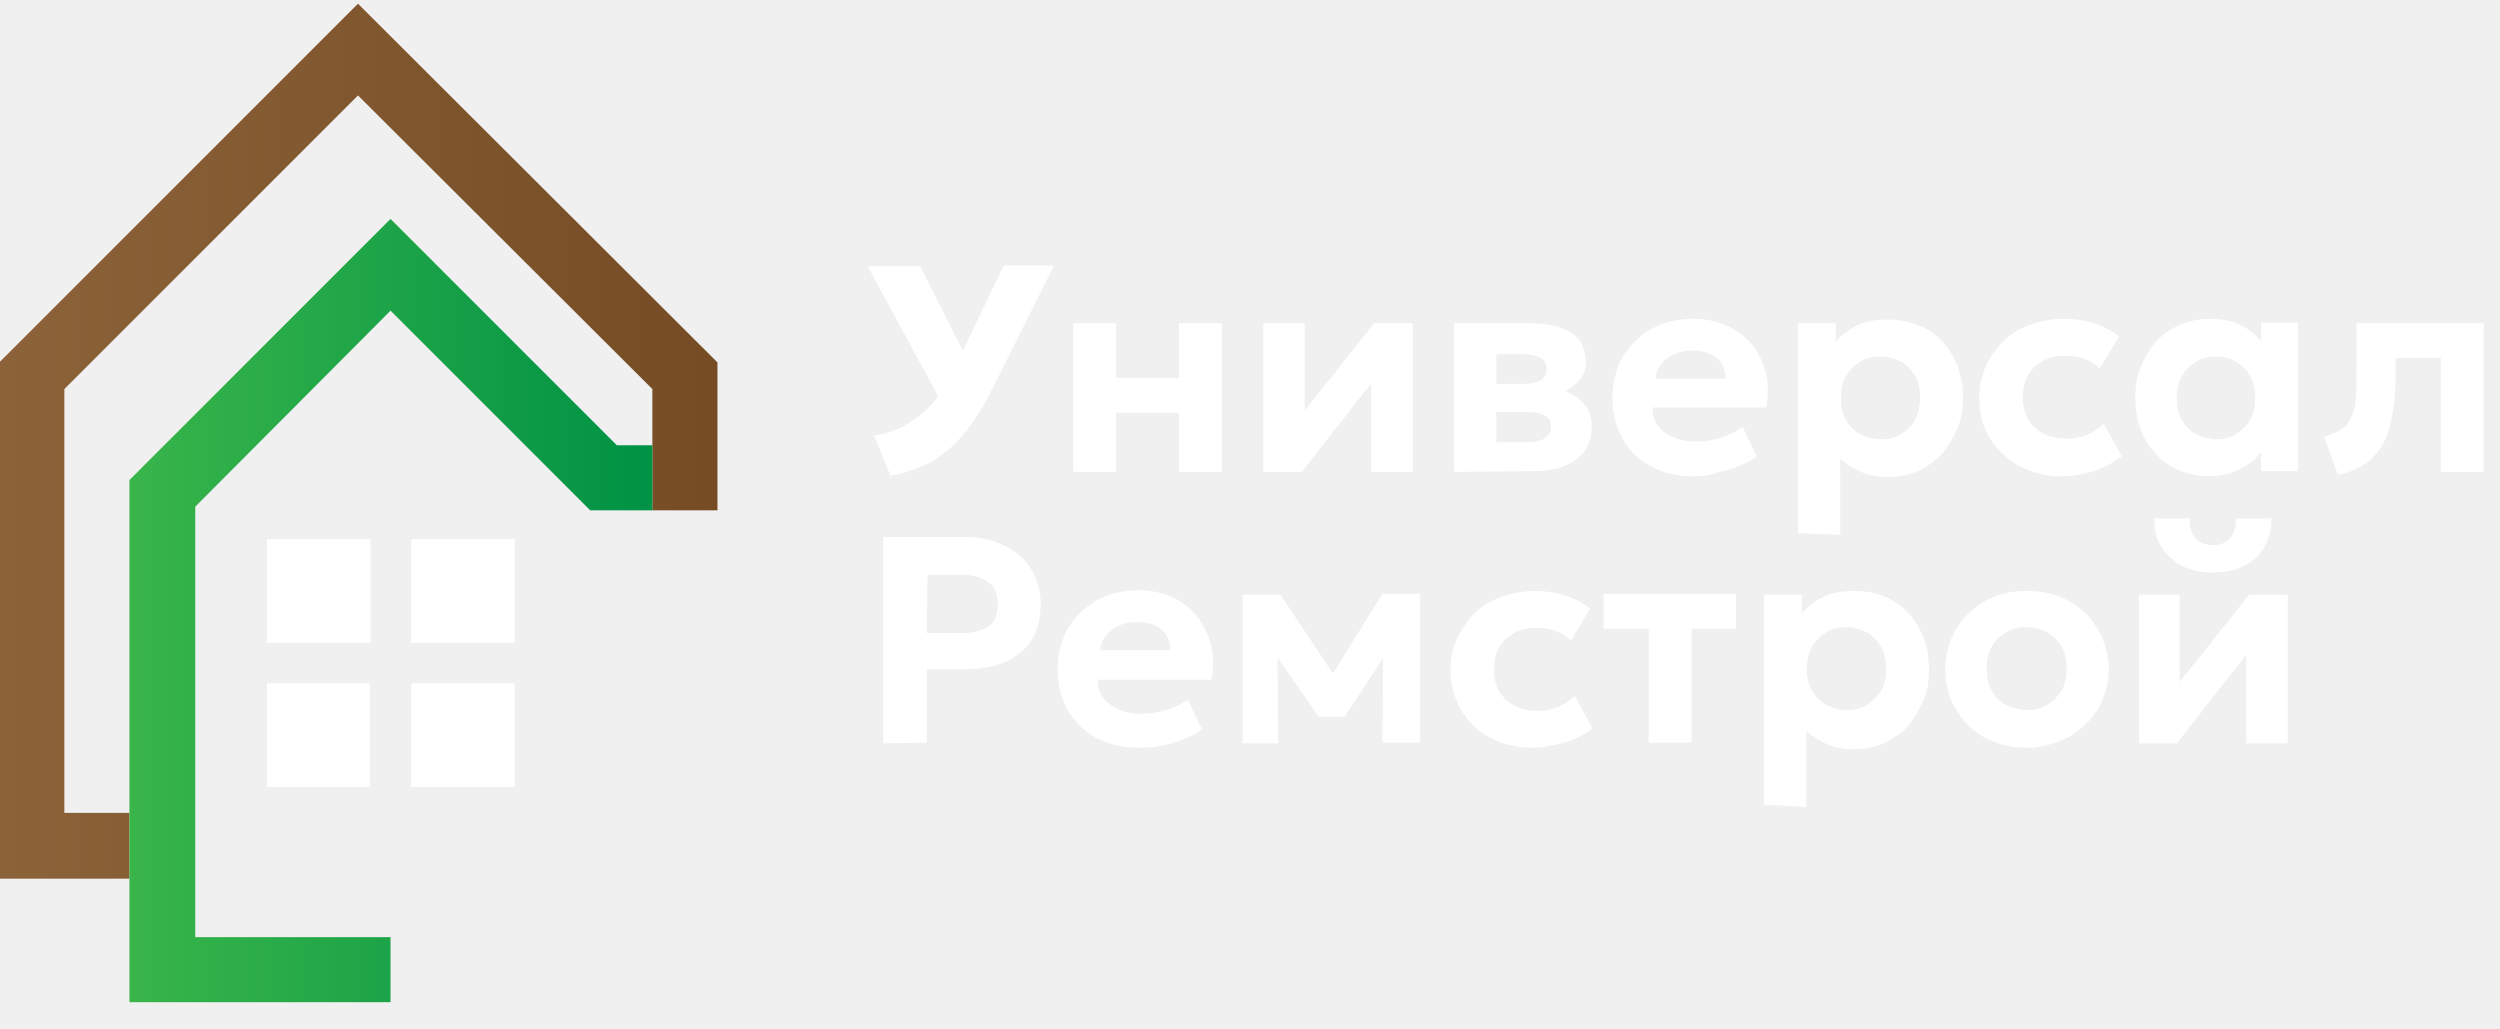
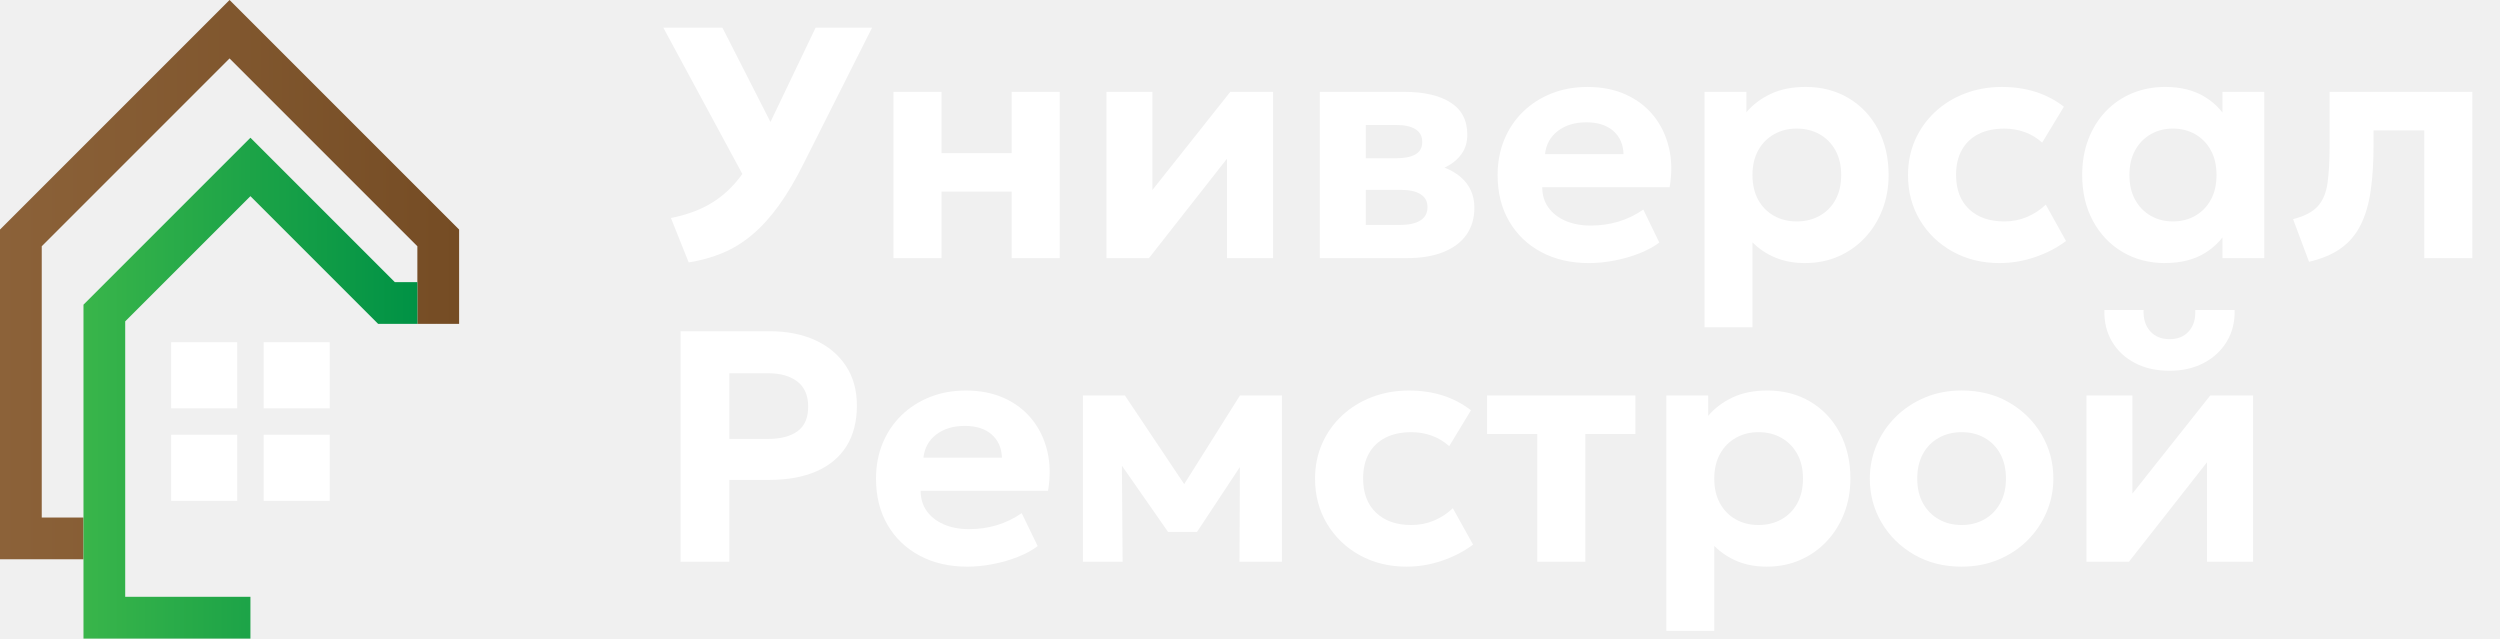
- <svg xmlns="http://www.w3.org/2000/svg" version="1.1" id="Layer_1" x="0px" y="0px" viewBox="0 0 338 139" style="enable-background:new 0 0 338 139;" xml:space="preserve">
-   <style type="text/css">
- 	.st0{fill:#FFFFFF;}
- 	.st1{fill:url(#SVGID_1_);}
- 	.st2{fill:url(#SVGID_00000168099059218158417910000017351337999911196045_);}
- </style>
+ <svg xmlns="http://www.w3.org/2000/svg" id="Layer_1" data-name="Layer 1" viewBox="0 0 1174.5 300">
+   <defs>
+     <style>
+       .cls-1 {
+         fill: url(#New_Gradient_Swatch_1);
+       }
+ 
+       .cls-1, .cls-2, .cls-3 {
+         stroke-width: 0px;
+       }
+ 
+       .cls-2 {
+         fill: url(#linear-gradient);
+       }
+ 
+       .cls-3 {
+         fill: #fff;
+       }
+     </style>
+     <linearGradient id="linear-gradient" x1="0" y1="131.37" x2="215.69" y2="131.37" gradientUnits="userSpaceOnUse">
+       <stop offset="0" stop-color="#8c6239" />
+       <stop offset="1" stop-color="#754c24" />
+     </linearGradient>
+     <linearGradient id="New_Gradient_Swatch_1" data-name="New Gradient Swatch 1" x1="39.22" y1="182.35" x2="196.08" y2="182.35" gradientUnits="userSpaceOnUse">
+       <stop offset="0" stop-color="#39b54a" />
+       <stop offset="1" stop-color="#009245" />
+     </linearGradient>
+   </defs>
  <g>
-     <path class="st0" d="M128,55.7L117.3,36h7.1l7.5,14.8C132,50.7,128,55.7,128,55.7z M120.4,64.3l-2.2-5.4c1.7-0.3,3.2-0.8,4.5-1.6   s2.4-1.7,3.5-2.9c1-1.2,2-2.7,2.8-4.5l6.7-14h6.8l-8.2,16.4c-1,2-2,3.7-3,5.1c-1,1.4-2.1,2.6-3.2,3.5s-2.3,1.7-3.6,2.2   S121.9,64.1,120.4,64.3L120.4,64.3z" />
-     <path class="st0" d="M145.1,63.8V43.7h5.8v7.4h8.5v-7.4h5.8v20.1h-5.8v-8h-8.5v8H145.1z" />
-     <path class="st0" d="M170.8,63.8V43.7h5.6v11.8l9.4-11.8h5.2v20.1h-5.6v-12l-9.4,12H170.8L170.8,63.8z" />
-     <path class="st0" d="M196.6,63.8V43.7h10.2c2.4,0,4.2,0.4,5.6,1.3c1.4,0.8,2,2.2,2,3.9c0,0.9-0.2,1.7-0.7,2.3   c-0.5,0.6-1.1,1.2-1.9,1.6s-1.6,0.7-2.6,0.8l-0.1-1.3c1.9,0.2,3.4,0.8,4.5,1.7c1.1,1,1.6,2.2,1.6,3.7c0,1.3-0.3,2.3-0.9,3.2   c-0.6,0.9-1.6,1.6-2.8,2.1c-1.2,0.5-2.7,0.7-4.4,0.7L196.6,63.8L196.6,63.8z M202.2,59.8h4.2c1.1,0,1.9-0.2,2.4-0.5   c0.6-0.4,0.9-0.9,0.9-1.6s-0.3-1.2-0.8-1.5s-1.4-0.5-2.4-0.5h-4.8v-3.8h4.3c1,0,1.8-0.2,2.3-0.5c0.5-0.3,0.8-0.8,0.8-1.5   s-0.3-1.2-0.8-1.5c-0.6-0.3-1.3-0.5-2.3-0.5h-3.7V59.8L202.2,59.8z" />
-     <path class="st0" d="M229.1,64.4c-2.2,0-4.1-0.4-5.8-1.3c-1.7-0.9-2.9-2.1-3.9-3.7c-0.9-1.6-1.4-3.5-1.4-5.6c0-1.5,0.3-3,0.8-4.3   s1.3-2.4,2.3-3.4c1-1,2.1-1.7,3.4-2.2c1.3-0.5,2.8-0.8,4.3-0.8c1.7,0,3.3,0.3,4.6,0.9c1.4,0.6,2.5,1.5,3.4,2.5s1.5,2.4,1.9,3.8   c0.4,1.5,0.4,3.1,0.1,4.8h-15.4c0,0.9,0.2,1.7,0.7,2.4c0.5,0.7,1.2,1.2,2.1,1.6s1.9,0.6,3.1,0.6s2.3-0.2,3.3-0.5s2.1-0.8,3-1.5   l1.9,4c-0.6,0.5-1.4,0.9-2.4,1.3c-0.9,0.4-2,0.7-3,0.9C231.1,64.3,230.1,64.4,229.1,64.4L229.1,64.4z M223.8,51.2h9.5   c0-1.2-0.4-2.1-1.2-2.8c-0.8-0.7-1.9-1-3.2-1s-2.5,0.3-3.4,1C224.5,49.1,223.9,50,223.8,51.2z" />
-     <path class="st0" d="M243.1,72.1V43.7h5.1v2.5c0.8-0.9,1.8-1.7,2.9-2.2c1.2-0.6,2.6-0.8,4.2-0.8c1.9,0,3.7,0.5,5.2,1.3   s2.7,2.1,3.6,3.8c0.9,1.6,1.3,3.5,1.3,5.5c0,1.5-0.2,2.9-0.8,4.2s-1.2,2.4-2.1,3.4s-2,1.7-3.2,2.3c-1.2,0.5-2.6,0.8-4.1,0.8   c-1.3,0-2.5-0.2-3.6-0.7s-2-1-2.8-1.8v10.3L243.1,72.1L243.1,72.1z M254.2,59.4c1,0,2-0.2,2.8-0.7c0.8-0.5,1.5-1.1,1.9-1.9   s0.7-1.8,0.7-3s-0.2-2.2-0.7-3c-0.5-0.8-1.1-1.5-1.9-1.9s-1.7-0.7-2.8-0.7s-1.9,0.2-2.7,0.7c-0.8,0.5-1.4,1.1-1.9,1.9   c-0.5,0.8-0.7,1.8-0.7,3s0.2,2.2,0.7,3c0.5,0.8,1.1,1.5,1.9,1.9S253.2,59.4,254.2,59.4L254.2,59.4z" />
-     <path class="st0" d="M278.7,64.4c-2.1,0-4-0.5-5.7-1.4s-3-2.2-4-3.8c-1-1.6-1.4-3.4-1.4-5.5c0-1.5,0.3-2.9,0.9-4.2s1.4-2.4,2.4-3.4   c1-1,2.2-1.7,3.6-2.2c1.4-0.5,2.9-0.8,4.5-0.8c1.5,0,2.8,0.2,4.1,0.6c1.2,0.4,2.4,1,3.4,1.8l-2.6,4.3c-0.6-0.6-1.3-1-2.1-1.3   s-1.6-0.4-2.5-0.4c-1.2,0-2.2,0.2-3.1,0.7s-1.5,1.1-2,1.9s-0.7,1.8-0.7,3c0,1.8,0.5,3.1,1.6,4.1s2.5,1.5,4.3,1.5   c1,0,1.9-0.2,2.7-0.5s1.6-0.8,2.3-1.5l2.5,4.4c-1.1,0.8-2.4,1.5-3.8,2C281.6,64.1,280.2,64.4,278.7,64.4L278.7,64.4z" />
-     <path class="st0" d="M298.7,64.4c-1.9,0-3.6-0.5-5.1-1.3c-1.5-0.9-2.7-2.1-3.6-3.8c-0.9-1.6-1.3-3.5-1.3-5.5c0-1.6,0.2-3,0.8-4.3   c0.5-1.3,1.2-2.4,2.1-3.4c0.9-1,2-1.7,3.2-2.2c1.2-0.5,2.5-0.8,4-0.8c1.9,0,3.5,0.4,4.8,1.2s2.3,1.9,2.9,3.2l-0.8,1.2v-5.1h5v20.1   h-5v-5.1l0.8,1.2c-0.6,1.3-1.6,2.4-2.9,3.2S300.6,64.4,298.7,64.4L298.7,64.4z M299.6,59.4c1,0,1.9-0.2,2.7-0.7   c0.8-0.5,1.4-1.1,1.9-1.9s0.7-1.8,0.7-3s-0.2-2.2-0.7-3c-0.5-0.8-1.1-1.5-1.9-1.9c-0.8-0.5-1.7-0.7-2.7-0.7s-1.9,0.2-2.7,0.7   c-0.8,0.5-1.4,1.1-1.9,1.9c-0.5,0.8-0.7,1.8-0.7,3s0.2,2.2,0.7,3c0.5,0.8,1.1,1.5,1.9,1.9C297.8,59.1,298.7,59.4,299.6,59.4z" />
-     <path class="st0" d="M316.1,64.2l-1.9-5.2c1.4-0.3,2.4-0.9,3-1.5c0.6-0.7,1-1.6,1.2-2.8c0.2-1.2,0.2-2.7,0.2-4.5v-6.5h17.2v20.1   H330V48.4h-6.1v1.8c0,2.1-0.1,3.9-0.4,5.5s-0.6,3-1.2,4.1s-1.4,2.1-2.4,2.8S317.6,63.9,316.1,64.2L316.1,64.2z" />
-     <path class="st0" d="M119.4,100.5V72.6h10.8c2,0,3.9,0.3,5.4,1.1c1.6,0.7,2.8,1.7,3.7,3.1c0.9,1.3,1.4,3,1.4,4.8s-0.4,3.6-1.2,4.9   s-2.1,2.3-3.6,3c-1.6,0.7-3.5,1-5.8,1h-4.8v9.9L119.4,100.5L119.4,100.5z M125.3,85.6h4.7c1.5,0,2.7-0.3,3.6-0.9s1.3-1.6,1.3-3   s-0.4-2.4-1.3-3s-2-1-3.5-1h-4.7L125.3,85.6L125.3,85.6z" />
-     <path class="st0" d="M154.1,101.1c-2.2,0-4.1-0.4-5.8-1.3s-2.9-2.1-3.9-3.7c-0.9-1.6-1.4-3.4-1.4-5.6c0-1.6,0.3-3,0.8-4.3   s1.3-2.4,2.3-3.4c1-0.9,2.1-1.7,3.4-2.2c1.3-0.5,2.8-0.8,4.3-0.8c1.7,0,3.3,0.3,4.6,0.9c1.4,0.6,2.5,1.5,3.4,2.6   c0.9,1.1,1.5,2.4,1.9,3.8s0.4,3.1,0.1,4.8h-15.4c0,0.9,0.2,1.7,0.7,2.4c0.5,0.7,1.2,1.2,2.1,1.6s1.9,0.6,3.1,0.6s2.3-0.2,3.3-0.5   s2.1-0.8,3-1.4l1.9,4c-0.6,0.5-1.4,0.9-2.4,1.3c-0.9,0.4-2,0.7-3,0.9C156,101,155,101.1,154.1,101.1L154.1,101.1z M148.7,87.9h9.5   c0-1.2-0.4-2.1-1.2-2.8c-0.8-0.7-1.9-1-3.2-1s-2.5,0.3-3.4,1C149.4,85.8,148.9,86.7,148.7,87.9z" />
-     <path class="st0" d="M168,100.5V80.4h5.1l8.4,12.6l-2.5,0l7.9-12.7h5.1v20.1h-5.1l0.1-13.6l1.1,0.5l-6.3,9.6h-3.5l-6.7-9.6l1.1-0.4   l0.1,13.6L168,100.5L168,100.5z" />
-     <path class="st0" d="M207.1,101.1c-2.1,0-4-0.5-5.7-1.4s-3-2.2-3.9-3.8s-1.4-3.4-1.4-5.4c0-1.5,0.3-2.9,0.9-4.2s1.4-2.4,2.4-3.4   s2.2-1.7,3.6-2.2s2.9-0.8,4.5-0.8c1.5,0,2.8,0.2,4.1,0.6c1.2,0.4,2.4,1,3.4,1.8l-2.6,4.3c-0.6-0.6-1.3-1-2.1-1.3s-1.6-0.4-2.5-0.4   c-1.2,0-2.2,0.2-3.1,0.7s-1.5,1.1-2,1.9c-0.5,0.8-0.7,1.8-0.7,3c0,1.8,0.5,3.1,1.6,4.1s2.5,1.5,4.3,1.5c1,0,1.9-0.2,2.7-0.5   c0.9-0.4,1.6-0.8,2.3-1.5l2.4,4.4c-1.1,0.8-2.4,1.5-3.8,1.9S208.5,101.1,207.1,101.1L207.1,101.1z" />
-     <path class="st0" d="M222.9,100.5V85h-6.1v-4.7h17.9V85h-6v15.4H222.9L222.9,100.5z" />
-     <path class="st0" d="M238.5,108.8V80.4h5.1v2.5c0.8-0.9,1.8-1.7,2.9-2.2c1.2-0.6,2.6-0.8,4.2-0.8c1.9,0,3.7,0.4,5.2,1.3   c1.5,0.9,2.7,2.1,3.6,3.8c0.9,1.6,1.3,3.4,1.3,5.6c0,1.5-0.2,2.9-0.8,4.2s-1.2,2.4-2.1,3.4s-2,1.7-3.2,2.3   c-1.2,0.5-2.6,0.8-4.1,0.8c-1.3,0-2.5-0.2-3.6-0.7s-2-1.1-2.8-1.8v10.3L238.5,108.8L238.5,108.8z M249.6,96c1,0,2-0.2,2.8-0.7   c0.8-0.5,1.4-1.1,1.9-1.9c0.5-0.8,0.7-1.8,0.7-3s-0.2-2.2-0.7-3c-0.5-0.8-1.1-1.5-1.9-1.9s-1.7-0.7-2.8-0.7s-1.9,0.2-2.7,0.7   c-0.8,0.5-1.4,1.1-1.9,1.9c-0.5,0.8-0.7,1.8-0.7,3s0.2,2.2,0.7,3s1.1,1.5,1.9,1.9S248.6,96,249.6,96z" />
-     <path class="st0" d="M274.1,101.1c-2.2,0-4.1-0.5-5.8-1.4s-3-2.3-3.9-3.9c-1-1.6-1.4-3.4-1.4-5.3c0-1.4,0.3-2.8,0.8-4.1   c0.5-1.3,1.3-2.4,2.3-3.4c1-1,2.2-1.8,3.5-2.3c1.4-0.6,2.8-0.8,4.5-0.8c2.2,0,4.1,0.5,5.7,1.4c1.7,1,3,2.3,3.9,3.9s1.4,3.4,1.4,5.3   c0,1.4-0.3,2.8-0.8,4c-0.5,1.3-1.3,2.4-2.3,3.4c-1,1-2.2,1.8-3.5,2.3S275.7,101.1,274.1,101.1z M274.1,96c1,0,1.9-0.2,2.7-0.7   s1.4-1.1,1.9-1.9c0.5-0.8,0.7-1.8,0.7-3s-0.2-2.2-0.7-3c-0.5-0.8-1.1-1.5-1.9-1.9s-1.7-0.7-2.8-0.7s-2,0.2-2.8,0.7   s-1.5,1.1-1.9,1.9c-0.5,0.8-0.7,1.8-0.7,3s0.2,2.2,0.7,3c0.5,0.8,1.1,1.5,1.9,1.9S273.1,96,274.1,96L274.1,96z" />
-     <path class="st0" d="M289.2,100.5V80.4h5.5v11.8l9.4-11.8h5.2v20.1h-5.6v-12l-9.4,12H289.2L289.2,100.5z M299.2,77.4   c-1.6,0-3-0.3-4.2-0.9c-1.2-0.6-2.1-1.5-2.8-2.6s-1-2.4-0.9-3.8h4.7c0,1.1,0.2,1.9,0.8,2.6s1.4,1,2.4,1s1.8-0.3,2.3-1   c0.6-0.6,0.8-1.5,0.8-2.6h4.8c0,1.4-0.3,2.7-0.9,3.8s-1.6,2-2.8,2.6S300.8,77.4,299.2,77.4L299.2,77.4z" />
+     <path class="cls-3" d="M353.16,89.88l-41.53-76.88h27.76l29.23,57.39-15.47,19.49ZM323.54,123.29l-8.35-20.88c6.6-1.29,12.41-3.31,17.44-6.07s9.51-6.49,13.46-11.18c3.94-4.69,7.62-10.6,11.02-17.71l26.06-54.45h26.53l-32.1,63.73c-3.82,7.69-7.71,14.27-11.68,19.76-3.97,5.49-8.12,10.07-12.45,13.72-4.33,3.66-8.96,6.53-13.88,8.59-4.93,2.06-10.27,3.56-16.05,4.49Z" />
+     <path class="cls-3" d="M419.75,121.28V43.16h22.59v28.77h32.94v-28.77h22.59v78.11h-22.59v-31.25h-32.94v31.25h-22.59Z" />
+     <path class="cls-3" d="M519.82,121.28V43.16h21.58v46.1l36.58-46.1h20.11v78.11h-21.66v-46.71l-36.66,46.71h-19.95Z" />
+     <path class="cls-3" d="M620.05,121.28V43.16h39.75c9.18,0,16.4,1.66,21.65,4.99,5.26,3.33,7.89,8.37,7.89,15.12,0,3.5-.89,6.51-2.67,9.01-1.78,2.5-4.18,4.53-7.19,6.07-3.02,1.55-6.43,2.63-10.25,3.25l-.31-5.03c7.37.77,13.17,3.01,17.4,6.69,4.23,3.69,6.34,8.47,6.34,14.35,0,4.9-1.24,9.11-3.71,12.64-2.47,3.53-6.09,6.25-10.83,8.16-4.74,1.91-10.49,2.86-17.25,2.86h-40.84ZM641.63,105.66h16.32c4.07,0,7.2-.71,9.4-2.13,2.19-1.41,3.29-3.49,3.29-6.22s-1.07-4.64-3.21-6.03c-2.14-1.39-5.3-2.09-9.47-2.09h-18.56v-14.85h16.63c3.87,0,6.86-.6,8.97-1.82,2.12-1.21,3.17-3.16,3.17-5.84s-1.07-4.68-3.21-5.99c-2.14-1.31-5.12-1.97-8.93-1.97h-14.38v46.95Z" />
+     <path class="cls-3" d="M746.5,123.6c-8.51,0-15.98-1.73-22.43-5.18-6.45-3.45-11.47-8.27-15.08-14.46-3.61-6.19-5.41-13.43-5.41-21.73,0-6.03,1.05-11.57,3.13-16.63,2.09-5.05,5.03-9.42,8.82-13.11,3.79-3.68,8.25-6.55,13.38-8.58,5.13-2.04,10.76-3.06,16.9-3.06,6.75,0,12.75,1.19,17.98,3.56,5.23,2.37,9.58,5.68,13.03,9.94,3.45,4.26,5.86,9.24,7.23,14.97,1.37,5.72,1.48,11.94.35,18.64h-59.86c0,3.61.94,6.76,2.82,9.43,1.88,2.68,4.54,4.78,7.97,6.3,3.43,1.52,7.43,2.28,12.02,2.28s8.87-.62,13-1.86c4.12-1.24,8.01-3.12,11.68-5.65l7.5,15.47c-2.48,1.91-5.57,3.59-9.28,5.07-3.71,1.47-7.64,2.6-11.8,3.4-4.15.8-8.13,1.2-11.95,1.2ZM725.85,72.4h36.89c-.15-4.59-1.77-8.22-4.83-10.91-3.07-2.68-7.28-4.02-12.65-4.02s-9.81,1.34-13.34,4.02c-3.53,2.68-5.56,6.32-6.07,10.91Z" />
+     <path class="cls-3" d="M800.8,153.76V43.16h19.65v9.59c2.99-3.56,6.79-6.43,11.41-8.62,4.61-2.2,10.09-3.29,16.43-3.29,7.53,0,14.23,1.74,20.11,5.22,5.88,3.48,10.49,8.34,13.84,14.58,3.35,6.24,5.03,13.43,5.03,21.57,0,5.83-.97,11.24-2.9,16.24-1.93,5-4.65,9.38-8.16,13.15-3.51,3.76-7.66,6.71-12.45,8.82-4.79,2.12-10.08,3.17-15.85,3.17-5.1,0-9.71-.85-13.81-2.55-4.1-1.7-7.7-4.1-10.79-7.19v39.9h-22.51ZM844.11,104.03c4.02,0,7.62-.89,10.79-2.67,3.17-1.78,5.65-4.29,7.42-7.54,1.78-3.25,2.67-7.12,2.67-11.6s-.9-8.35-2.71-11.6c-1.8-3.25-4.28-5.76-7.42-7.54-3.15-1.78-6.73-2.67-10.75-2.67s-7.53.89-10.67,2.67c-3.15,1.78-5.62,4.29-7.42,7.54-1.8,3.25-2.71,7.11-2.71,11.6s.89,8.35,2.67,11.6c1.78,3.25,4.24,5.76,7.39,7.54,3.14,1.78,6.73,2.67,10.75,2.67Z" />
+     <path class="cls-3" d="M939.46,123.6c-8.25,0-15.62-1.81-22.12-5.41-6.5-3.61-11.61-8.54-15.35-14.77-3.74-6.24-5.61-13.3-5.61-21.19,0-5.93,1.11-11.4,3.33-16.43,2.22-5.03,5.32-9.41,9.32-13.15,3.99-3.74,8.67-6.64,14.04-8.7,5.36-2.06,11.16-3.1,17.4-3.1,5.72,0,11.02.78,15.89,2.32,4.87,1.55,9.29,3.87,13.26,6.96l-10.21,16.86c-2.47-2.22-5.22-3.87-8.24-4.95-3.02-1.08-6.2-1.62-9.55-1.62-4.69,0-8.73.85-12.1,2.55-3.38,1.7-5.98,4.18-7.81,7.42-1.83,3.25-2.75,7.17-2.75,11.76,0,6.85,2.02,12.22,6.07,16.08,4.05,3.87,9.58,5.8,16.59,5.8,3.76,0,7.31-.69,10.63-2.09s6.28-3.33,8.86-5.8l9.51,17.09c-4.28,3.2-9.15,5.72-14.62,7.58-5.47,1.86-10.98,2.78-16.55,2.78Z" />
+     <path class="cls-3" d="M1017.19,123.6c-7.48,0-14.15-1.74-20.03-5.22-5.88-3.48-10.51-8.34-13.88-14.58-3.38-6.24-5.07-13.43-5.07-21.58,0-6.13.97-11.73,2.9-16.78,1.93-5.05,4.65-9.42,8.16-13.11,3.5-3.68,7.64-6.52,12.41-8.51,4.77-1.98,9.94-2.98,15.51-2.98,7.42,0,13.7,1.6,18.83,4.79,5.14,3.2,8.88,7.38,11.26,12.53l-3.18,4.87v-19.88h19.64v78.11h-19.64v-19.88l3.18,4.87c-2.38,5.16-6.12,9.33-11.26,12.53-5.13,3.2-11.4,4.79-18.83,4.79ZM1020.82,104.03c3.92,0,7.42-.89,10.52-2.67,3.1-1.78,5.54-4.29,7.31-7.54,1.78-3.25,2.67-7.12,2.67-11.6s-.89-8.35-2.67-11.6c-1.77-3.25-4.21-5.76-7.31-7.54-3.09-1.78-6.6-2.67-10.52-2.67s-7.35.89-10.44,2.67c-3.09,1.78-5.53,4.29-7.31,7.54-1.78,3.25-2.67,7.11-2.67,11.6s.89,8.35,2.67,11.6c1.78,3.25,4.22,5.76,7.31,7.54,3.09,1.78,6.58,2.67,10.44,2.67Z" />
+     <path class="cls-3" d="M1084.78,122.98l-7.5-20.03c5.31-1.34,9.17-3.35,11.6-6.03,2.42-2.68,3.96-6.33,4.6-10.94.64-4.61.97-10.51.97-17.67v-25.14h67.05v78.11h-22.59v-60.01h-23.82v7.04c0,8.04-.45,15.16-1.35,21.35-.9,6.19-2.46,11.51-4.68,15.97-2.22,4.46-5.29,8.11-9.2,10.94-3.92,2.84-8.95,4.98-15.08,6.42Z" />
+     <path class="cls-3" d="M319.74,263.9v-108.28h42c7.94,0,14.98,1.38,21.11,4.14,6.14,2.76,10.95,6.76,14.46,11.99,3.51,5.24,5.26,11.51,5.26,18.84s-1.62,13.8-4.87,18.99c-3.25,5.18-7.95,9.12-14.12,11.83-6.16,2.71-13.62,4.06-22.39,4.06h-18.56v38.44h-22.89ZM342.64,206.21h18.17c5.93,0,10.56-1.21,13.88-3.63,3.33-2.42,4.99-6.27,4.99-11.52s-1.7-9.25-5.1-11.83c-3.4-2.58-7.94-3.87-13.61-3.87h-18.33v30.86Z" />
+     <path class="cls-3" d="M454.47,266.22c-8.51,0-15.98-1.73-22.43-5.18-6.45-3.45-11.47-8.27-15.08-14.46-3.61-6.19-5.41-13.43-5.41-21.73,0-6.03,1.05-11.57,3.13-16.63,2.09-5.05,5.03-9.42,8.82-13.11,3.79-3.68,8.25-6.55,13.38-8.58,5.13-2.04,10.76-3.06,16.9-3.06,6.75,0,12.75,1.19,17.98,3.56,5.23,2.37,9.58,5.68,13.03,9.94,3.45,4.26,5.86,9.24,7.23,14.97,1.37,5.72,1.48,11.94.35,18.64h-59.86c0,3.61.94,6.76,2.82,9.43,1.88,2.68,4.54,4.78,7.97,6.3,3.43,1.52,7.43,2.28,12.02,2.28s8.87-.62,13-1.86c4.12-1.24,8.01-3.12,11.68-5.65l7.5,15.47c-2.48,1.91-5.57,3.59-9.28,5.07-3.71,1.47-7.64,2.6-11.8,3.4-4.15.8-8.13,1.2-11.95,1.2ZM433.82,215.02h36.89c-.15-4.59-1.77-8.22-4.83-10.91-3.07-2.68-7.28-4.02-12.65-4.02s-9.81,1.34-13.34,4.02c-3.53,2.68-5.56,6.32-6.07,10.91Z" />
+     <path class="cls-3" d="M508.76,263.9v-78.11h19.72l32.79,49.03-9.67.15,30.94-49.19h19.72v78.11h-19.95l.23-52.98,4.41,1.78-24.59,37.2h-13.61l-25.99-37.28,4.25-1.7.39,52.98h-18.64Z" />
+     <path class="cls-3" d="M660.89,266.22c-8.25,0-15.62-1.81-22.12-5.41-6.5-3.61-11.61-8.54-15.35-14.77-3.74-6.24-5.61-13.3-5.61-21.19,0-5.93,1.11-11.4,3.33-16.43,2.22-5.03,5.32-9.41,9.32-13.15,3.99-3.74,8.67-6.64,14.04-8.7,5.36-2.06,11.16-3.1,17.4-3.1,5.72,0,11.02.78,15.89,2.32,4.87,1.55,9.29,3.87,13.26,6.96l-10.21,16.86c-2.47-2.22-5.22-3.87-8.24-4.95-3.02-1.08-6.2-1.62-9.55-1.62-4.69,0-8.73.85-12.1,2.55-3.38,1.7-5.98,4.18-7.81,7.42-1.83,3.25-2.75,7.17-2.75,11.76,0,6.85,2.02,12.22,6.07,16.08,4.05,3.87,9.58,5.8,16.59,5.8,3.76,0,7.31-.69,10.63-2.09,3.33-1.39,6.28-3.33,8.86-5.8l9.51,17.09c-4.28,3.2-9.15,5.72-14.62,7.58-5.47,1.86-10.98,2.78-16.55,2.78Z" />
+     <path class="cls-3" d="M722.21,263.9v-60.01h-23.59v-18.1h69.68v18.1h-23.51v60.01h-22.59Z" />
+     <path class="cls-3" d="M782.85,296.38v-110.6h19.65v9.59c2.99-3.56,6.79-6.43,11.41-8.62,4.61-2.2,10.09-3.29,16.43-3.29,7.53,0,14.23,1.74,20.11,5.22,5.88,3.48,10.49,8.34,13.84,14.58,3.35,6.24,5.03,13.43,5.03,21.57,0,5.83-.97,11.24-2.9,16.24-1.93,5-4.65,9.38-8.16,13.15-3.51,3.76-7.66,6.71-12.45,8.82-4.79,2.12-10.08,3.17-15.85,3.17-5.1,0-9.71-.85-13.81-2.55-4.1-1.7-7.7-4.1-10.79-7.19v39.9h-22.51ZM826.16,246.65c4.02,0,7.62-.89,10.79-2.67,3.17-1.78,5.65-4.29,7.42-7.54,1.78-3.25,2.67-7.12,2.67-11.6s-.9-8.35-2.71-11.6c-1.8-3.25-4.28-5.76-7.42-7.54-3.15-1.78-6.73-2.67-10.75-2.67s-7.53.89-10.67,2.67c-3.15,1.78-5.62,4.29-7.42,7.54-1.8,3.25-2.71,7.11-2.71,11.6s.89,8.35,2.67,11.6c1.78,3.25,4.24,5.76,7.39,7.54,3.14,1.78,6.73,2.67,10.75,2.67Z" />
+     <path class="cls-3" d="M921.6,266.22c-8.41,0-15.85-1.88-22.35-5.65-6.5-3.76-11.59-8.78-15.28-15.04-3.69-6.26-5.53-13.16-5.53-20.69,0-5.52,1.06-10.76,3.17-15.74,2.11-4.98,5.1-9.38,8.97-13.23,3.87-3.84,8.43-6.87,13.69-9.09,5.26-2.22,11.03-3.33,17.32-3.33,8.4,0,15.84,1.88,22.31,5.65,6.47,3.77,11.55,8.78,15.24,15.04,3.68,6.27,5.53,13.16,5.53,20.69,0,5.47-1.06,10.7-3.17,15.7-2.11,5-5.09,9.42-8.93,13.27-3.84,3.84-8.39,6.87-13.65,9.08-5.26,2.22-11.03,3.33-17.32,3.33ZM921.6,246.65c3.97,0,7.53-.89,10.67-2.67,3.14-1.78,5.62-4.3,7.42-7.58,1.8-3.28,2.71-7.13,2.71-11.56s-.89-8.35-2.67-11.6c-1.78-3.25-4.24-5.76-7.38-7.54-3.15-1.78-6.73-2.67-10.75-2.67s-7.62.89-10.79,2.67c-3.17,1.78-5.65,4.29-7.42,7.54-1.78,3.25-2.67,7.11-2.67,11.6s.9,8.35,2.71,11.6c1.8,3.25,4.28,5.76,7.42,7.54,3.14,1.78,6.73,2.67,10.75,2.67Z" />
+     <path class="cls-3" d="M980.22,263.9v-78.11h21.58v46.1l36.58-46.1h20.11v78.11h-21.65v-46.71l-36.66,46.71h-19.95ZM1019.27,174.19c-6.19,0-11.6-1.21-16.24-3.63-4.64-2.42-8.24-5.77-10.79-10.06-2.55-4.28-3.75-9.23-3.6-14.85h18.41c-.16,4.13.87,7.44,3.09,9.94,2.22,2.5,5.26,3.75,9.13,3.75s6.89-1.25,9.09-3.75c2.19-2.5,3.18-5.81,2.98-9.94h18.48c.15,5.52-1.06,10.43-3.63,14.73-2.58,4.31-6.19,7.68-10.83,10.13-4.64,2.45-10.01,3.67-16.09,3.67Z" />
  </g>
  <g>
-     <linearGradient id="SVGID_1_" gradientUnits="userSpaceOnUse" x1="-0.11" y1="80.365" x2="96.98" y2="80.365" gradientTransform="matrix(1 0 0 -1 0 140)">
-       <stop offset="0" style="stop-color:#8C6239" />
-       <stop offset="1" style="stop-color:#754C24" />
-     </linearGradient>
-     <polygon class="st1" points="97,49 97,69 92.2,69 92.2,69 92.2,69 88.2,69 88.2,52.6 48.4,12.9 8.7,52.6 8.7,109.9 17.5,109.9    17.5,118.8 -0.1,118.8 -0.1,49 48.4,0.5  " />
-     <linearGradient id="SVGID_00000147925242926003429600000002249720275882734240_" gradientUnits="userSpaceOnUse" x1="17.54" y1="57.415" x2="88.15" y2="57.415" gradientTransform="matrix(1 0 0 -1 0 140)">
-       <stop offset="0" style="stop-color:#39B54A" />
-       <stop offset="1" style="stop-color:#009245" />
-     </linearGradient>
-     <polygon style="fill:url(#SVGID_00000147925242926003429600000002249720275882734240_);" points="88.2,60.2 88.2,69 79.8,69    52.8,42 26.4,68.5 26.4,126.7 52.8,126.7 52.8,135.5 17.5,135.5 17.5,64.9 52.8,29.6 83.4,60.2  " />
+     <polygon class="cls-2" points="215.69 107.84 215.69 152.16 205.1 152.16 205.04 152.09 204.97 152.16 196.08 152.16 196.08 115.69 107.84 27.45 19.61 115.69 19.61 243.14 39.22 243.14 39.22 262.75 0 262.75 0 107.84 107.84 0 215.69 107.84" />
+     <polygon class="cls-1" points="196.08 132.55 196.08 152.16 177.65 152.16 117.65 92.16 58.82 150.98 58.82 280.39 117.65 280.39 117.65 300 39.22 300 39.22 143.14 117.65 64.71 185.49 132.55 196.08 132.55" />
  </g>
  <g>
-     <rect x="36.1" y="72.9" class="st0" width="14" height="14" />
-     <rect x="55.6" y="72.9" class="st0" width="14" height="14" />
-     <polygon class="st0" points="55.6,106.4 50,106.4 50,92.4 36.1,92.4 36.1,106.4 69.6,106.4 69.6,92.4 55.6,92.4  " />
+     <rect class="cls-3" x="80.39" y="160.78" width="31.05" height="31.05" />
+     <rect class="cls-3" x="123.86" y="160.78" width="31.05" height="31.05" />
+     <polygon class="cls-3" points="123.86 235.29 111.44 235.29 111.44 204.25 80.39 204.25 80.39 235.29 154.9 235.29 154.9 204.25 123.86 204.25 123.86 235.29" />
  </g>
</svg>
